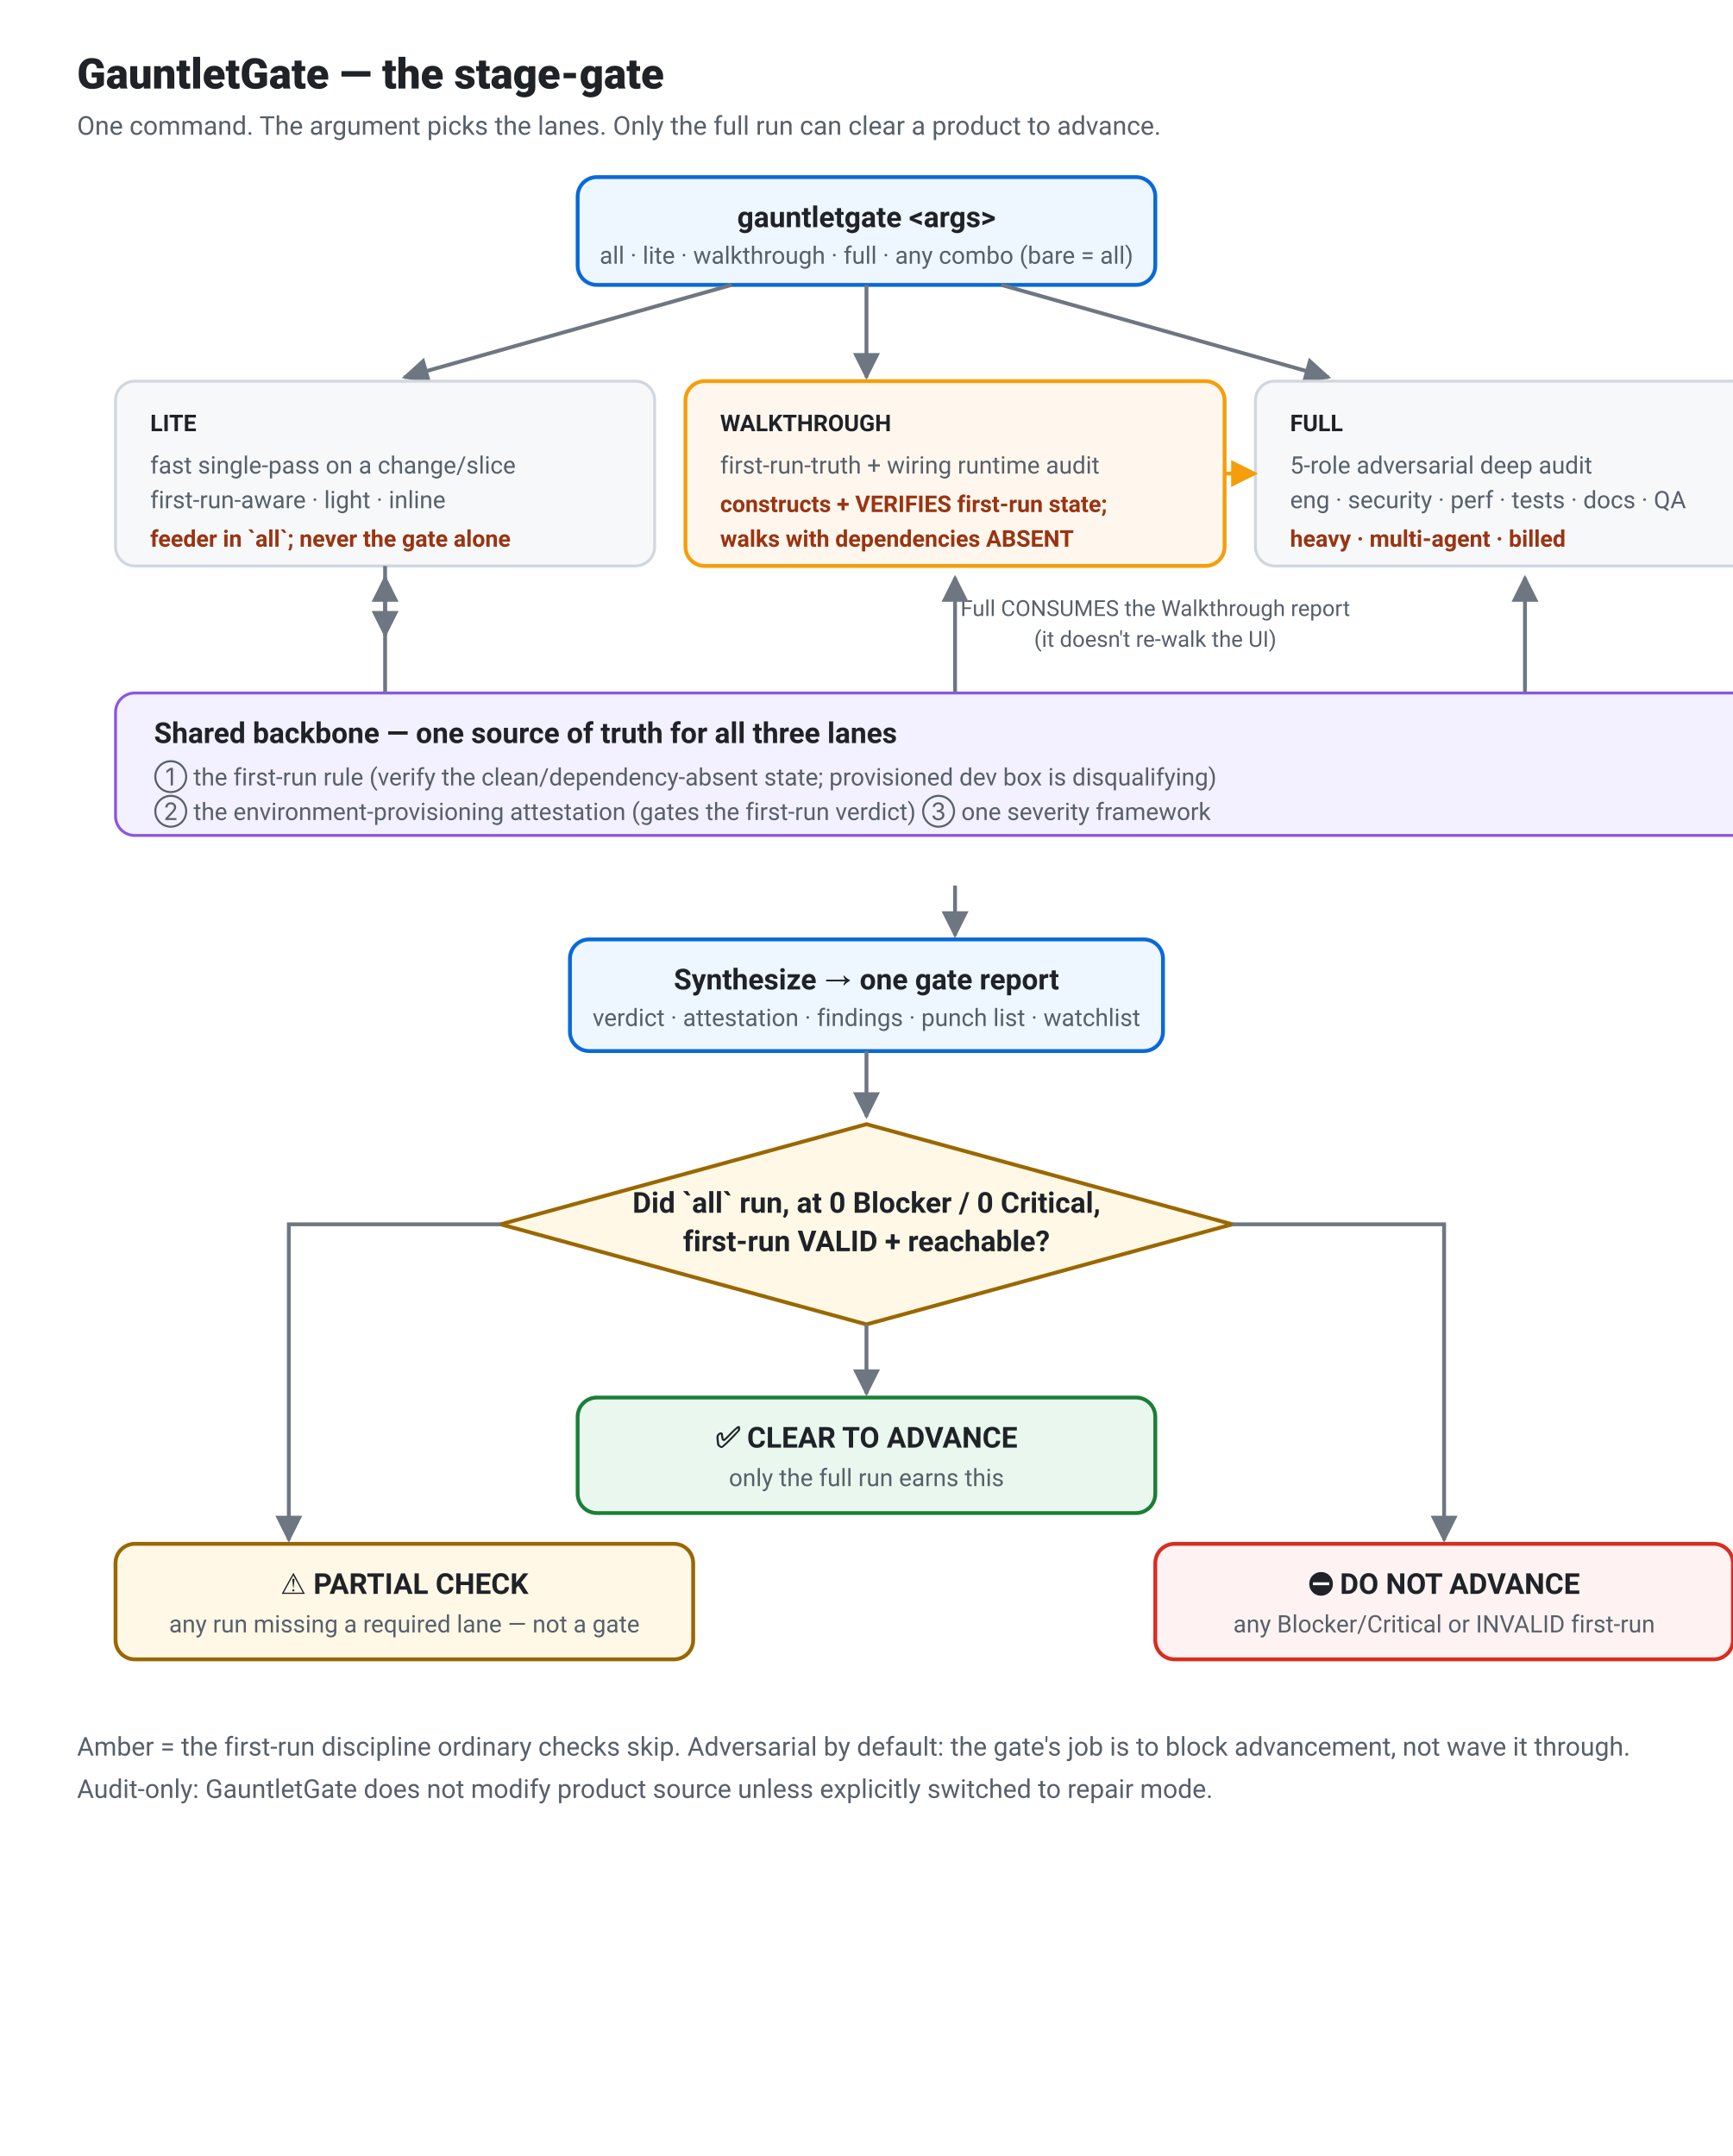
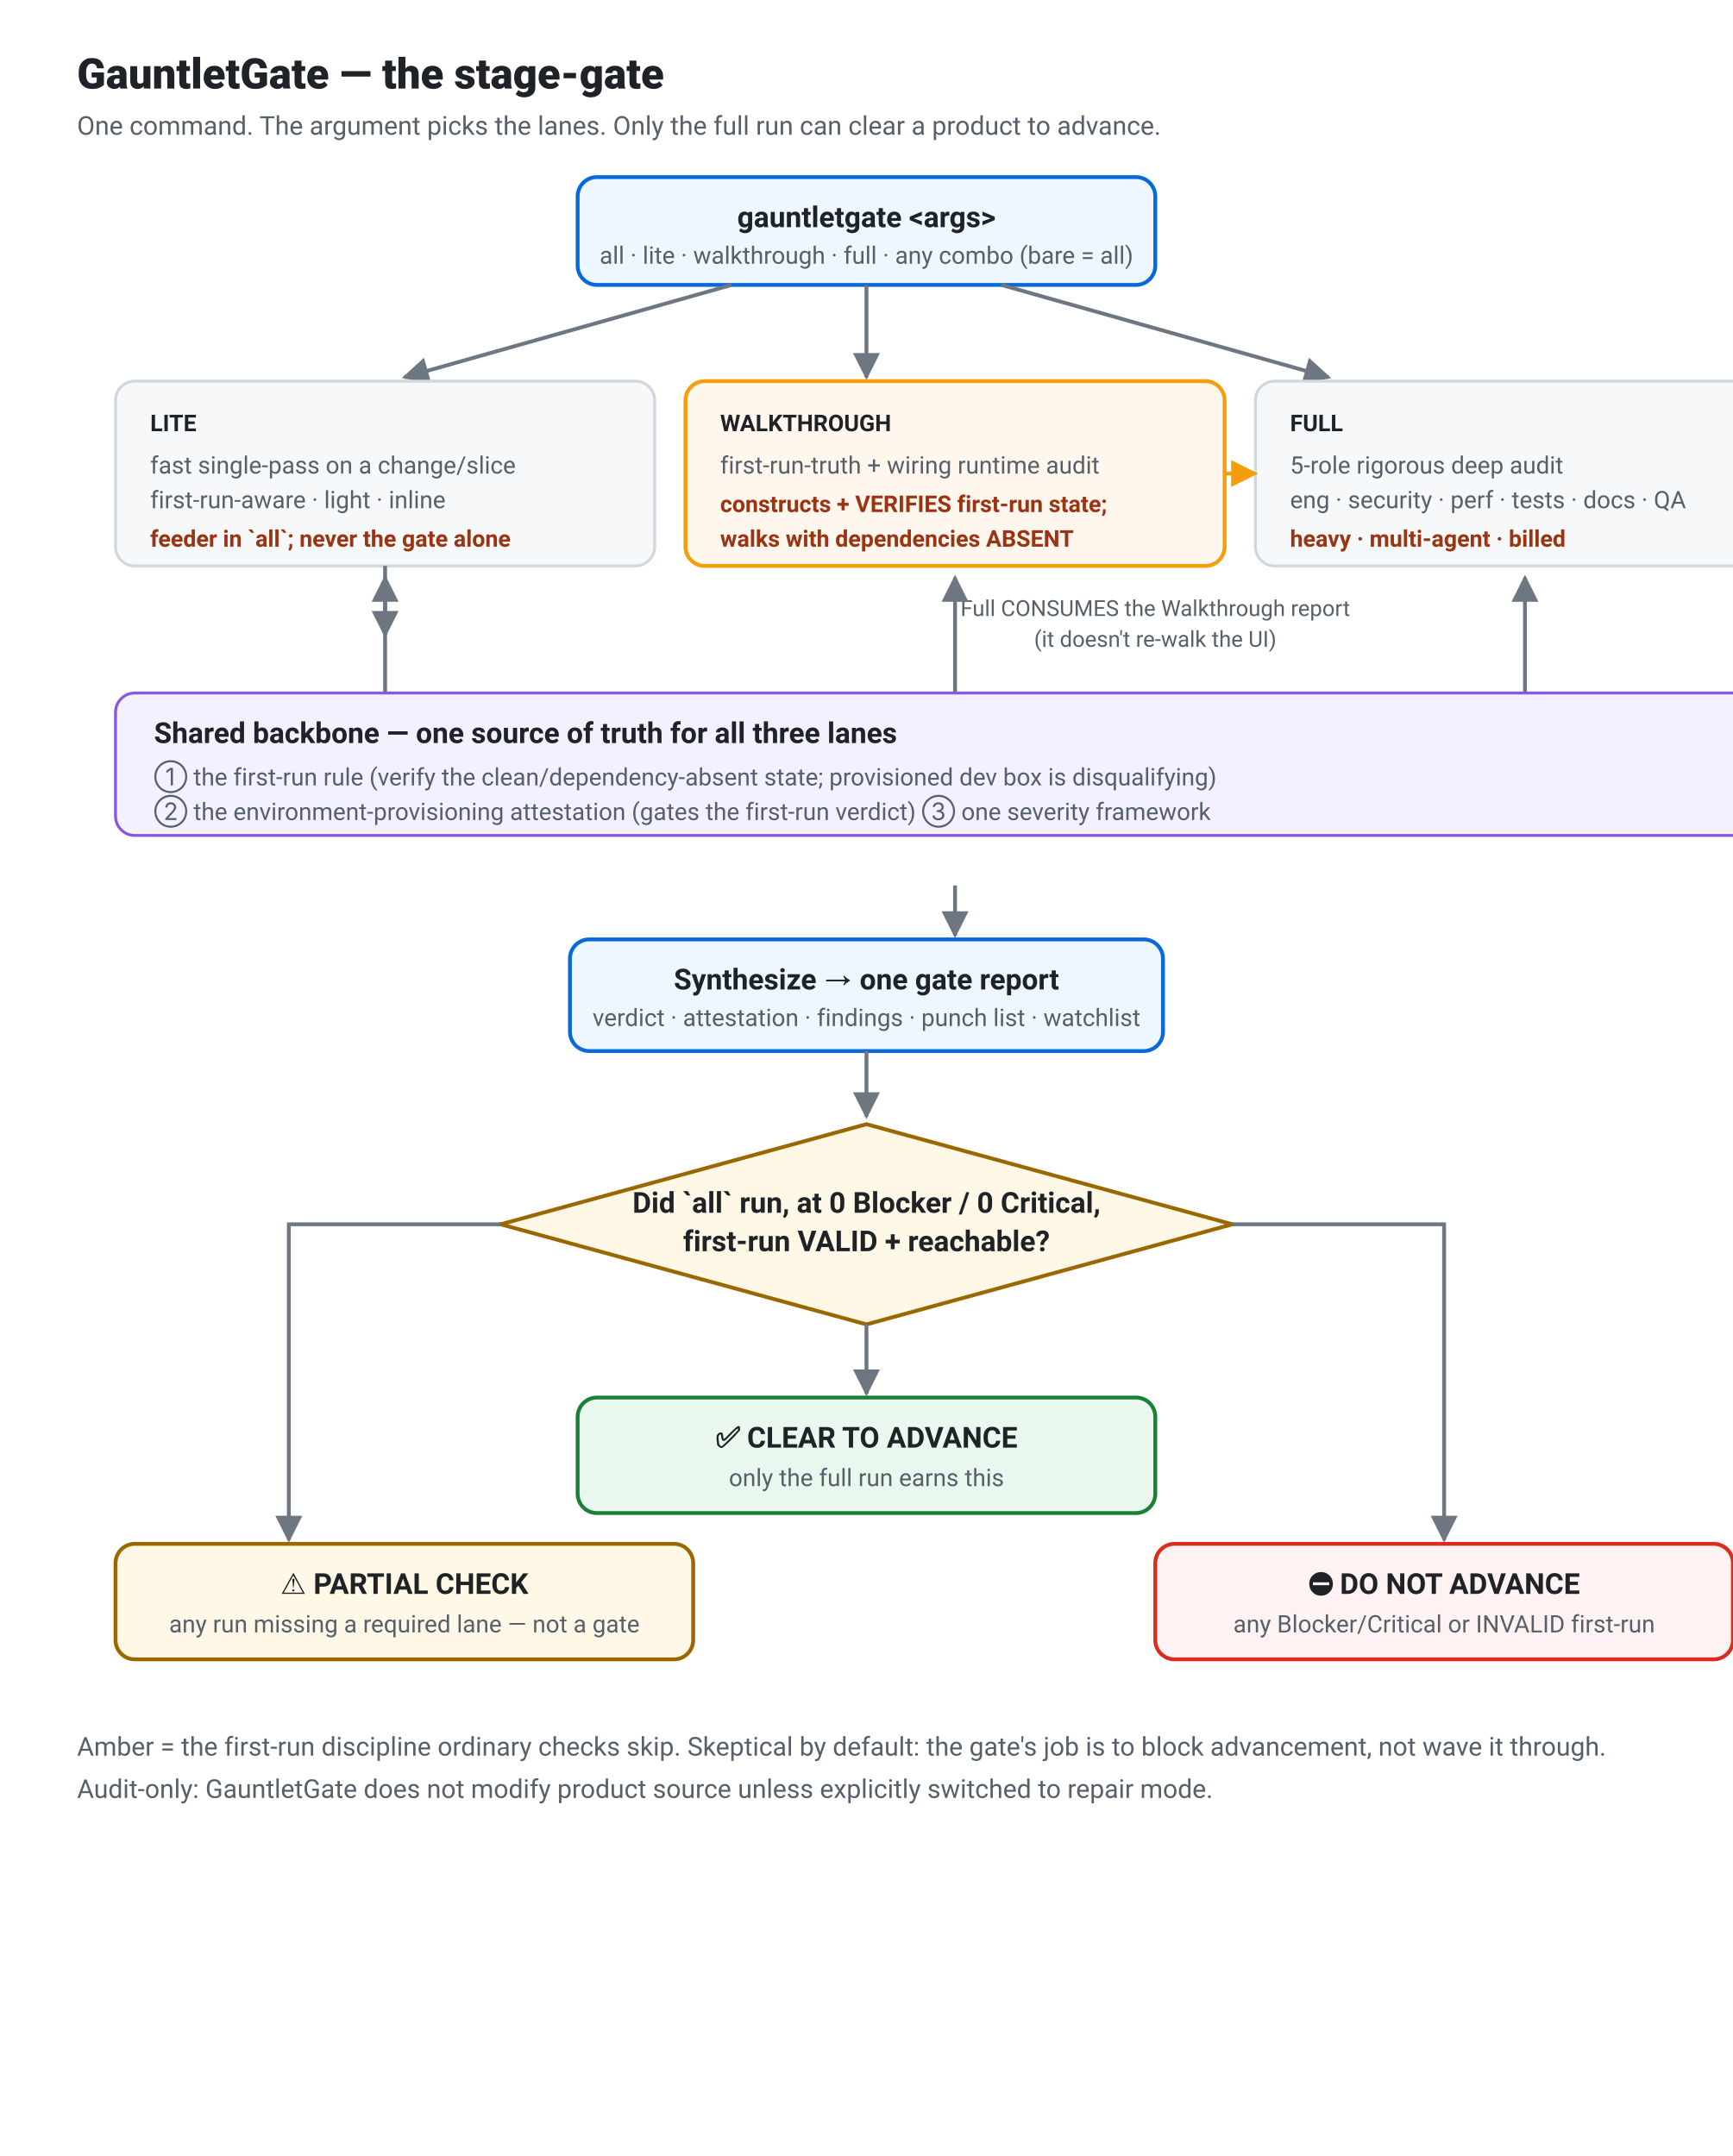
<svg xmlns="http://www.w3.org/2000/svg" viewBox="0 0 900 1120" font-family="-apple-system,Segoe UI,Roboto,Helvetica,Arial,sans-serif">
  <style>
    .bg{fill:#ffffff}
    .cmd{fill:#eef6ff;stroke:#0969da;stroke-width:2;rx:10}
    .lane{fill:#f6f8fa;stroke:#d0d7de;stroke-width:1.5;rx:10}
    .acc{fill:#fff7ed;stroke:#f59e0b;stroke-width:2;rx:10}
    .back{fill:#f3f0ff;stroke:#8957e5;stroke-width:1.5;rx:10}
    .ok{fill:#eaf7ee;stroke:#1a7f37;stroke-width:2;rx:10}
    .warn{fill:#fff8e6;stroke:#9a6700;stroke-width:2;rx:10}
    .bad{fill:#fef3f2;stroke:#d92d20;stroke-width:2;rx:10}
    .t{fill:#1f2328;font-size:15px}
    .tb{fill:#1f2328;font-size:15px;font-weight:700}
    .sm{fill:#57606a;font-size:12.5px}
    .accT{fill:#9a3412;font-size:12px;font-weight:600}
    .title{fill:#1f2328;font-size:22px;font-weight:800}
    .sub{fill:#57606a;font-size:13.5px}
    .arr{stroke:#6e7781;stroke-width:2;fill:none;marker-end:url(#a)}
    .arrA{stroke:#f59e0b;stroke-width:2;fill:none;marker-end:url(#aA);stroke-dasharray:5 4}
    .lab{fill:#57606a;font-size:11.5px}
    .pill{fill:#1f2328;font-size:12px;font-weight:700}
  </style>
  <marker id="a" viewBox="0 0 10 10" refX="9" refY="5" markerWidth="7" markerHeight="7" orient="auto">
    <path d="M0 0L10 5L0 10z" fill="#6e7781" />
  </marker>
  <marker id="aA" viewBox="0 0 10 10" refX="9" refY="5" markerWidth="7" markerHeight="7" orient="auto">
    <path d="M0 0L10 5L0 10z" fill="#f59e0b" />
  </marker>
  <rect class="bg" x="0" y="0" width="900" height="1120" />
  <text class="title" x="40" y="46">GauntletGate — the stage-gate</text>
  <text class="sub" x="40" y="70">One command. The argument picks the lanes. Only the full run can clear a product to advance.</text>
  <rect class="cmd" x="300" y="92" width="300" height="56" rx="10" />
  <text class="tb" x="450" y="118" text-anchor="middle">gauntletgate &lt;args&gt;</text>
  <text class="sm" x="450" y="137" text-anchor="middle">all · lite · walkthrough · full · any combo  (bare = all)</text>
  <path class="arr" d="M380 148 L210 196" />
  <path class="arr" d="M450 148 L450 196" />
  <path class="arr" d="M520 148 L690 196" />
  <rect class="lane" x="60" y="198" width="280" height="96" rx="10" />
  <text class="pill" x="78" y="224">LITE</text>
  <text class="sm" x="78" y="246">fast single-pass on a change/slice</text>
  <text class="sm" x="78" y="264">first-run-aware · light · inline</text>
  <text class="accT" x="78" y="284">feeder in `all`; never the gate alone</text>
  <rect class="acc" x="356" y="198" width="280" height="96" rx="10" />
  <text class="pill" x="374" y="224">WALKTHROUGH</text>
  <text class="sm" x="374" y="246">first-run-truth + wiring runtime audit</text>
  <text class="accT" x="374" y="266">constructs + VERIFIES first-run state;</text>
  <text class="accT" x="374" y="284">walks with dependencies ABSENT</text>
  <rect class="lane" x="652" y="198" width="280" height="96" rx="10" />
  <text class="pill" x="670" y="224">FULL</text>
-   <text class="sm" x="670" y="246">5-role adversarial deep audit</text>
+   <text class="sm" x="670" y="246">5-role rigorous deep audit</text>
  <text class="sm" x="670" y="264">eng · security · perf · tests · docs · QA</text>
  <text class="accT" x="670" y="284">heavy · multi-agent · billed</text>
  <path class="arrA" d="M636 246 L652 246" />
  <text class="lab" x="600" y="320" text-anchor="middle">Full CONSUMES the Walkthrough report</text>
  <text class="lab" x="600" y="336" text-anchor="middle">(it doesn't re-walk the UI)</text>
  <rect class="back" x="60" y="360" width="872" height="74" rx="10" />
  <text class="tb" x="80" y="386">Shared backbone — one source of truth for all three lanes</text>
  <text class="sm" x="80" y="408">① the first-run rule (verify the clean/dependency-absent state; provisioned dev box is disqualifying)</text>
  <text class="sm" x="80" y="426">② the environment-provisioning attestation (gates the first-run verdict)   ③ one severity framework</text>
  <path class="arr" d="M200 360 L200 300" />
  <path class="arr" d="M496 360 L496 300" />
  <path class="arr" d="M792 360 L792 300" />
  <path class="arr" d="M200 294 L200 330" />
  <path class="arr" d="M496 460 L496 486" />
  <rect class="cmd" x="296" y="488" width="308" height="58" rx="10" />
  <text class="tb" x="450" y="514" text-anchor="middle">Synthesize → one gate report</text>
  <text class="sm" x="450" y="533" text-anchor="middle">verdict · attestation · findings · punch list · watchlist</text>
  <path class="arr" d="M450 546 L450 580" />
  <polygon class="warn" points="450,584 640,636 450,688 260,636" />
  <text class="tb" x="450" y="630" text-anchor="middle">Did `all` run, at 0 Blocker / 0 Critical,</text>
  <text class="tb" x="450" y="650" text-anchor="middle">first-run VALID + reachable?</text>
  <path class="arr" d="M450 688 L450 724" />
  <rect class="ok" x="300" y="726" width="300" height="60" rx="10" />
  <text class="tb" x="450" y="752" text-anchor="middle" fill="#1a7f37">✅ CLEAR TO ADVANCE</text>
  <text class="sm" x="450" y="772" text-anchor="middle">only the full run earns this</text>
  <path class="arr" d="M260 636 L150 636 L150 800" />
  <rect class="warn" x="60" y="802" width="300" height="60" rx="10" />
  <text class="tb" x="210" y="828" text-anchor="middle" fill="#9a6700">⚠️ PARTIAL CHECK</text>
  <text class="sm" x="210" y="848" text-anchor="middle">any run missing a required lane — not a gate</text>
  <path class="arr" d="M640 636 L750 636 L750 800" />
  <rect class="bad" x="600" y="802" width="300" height="60" rx="10" />
  <text class="tb" x="750" y="828" text-anchor="middle" fill="#d92d20">⛔ DO NOT ADVANCE</text>
  <text class="sm" x="750" y="848" text-anchor="middle">any Blocker/Critical or INVALID first-run</text>
-   <text class="sub" x="40" y="912">Amber = the first-run discipline ordinary checks skip.  Adversarial by default: the gate's job is to block advancement, not wave it through.</text>
+   <text class="sub" x="40" y="912">Amber = the first-run discipline ordinary checks skip.  Skeptical by default: the gate's job is to block advancement, not wave it through.</text>
  <text class="sub" x="40" y="934">Audit-only: GauntletGate does not modify product source unless explicitly switched to repair mode.</text>
</svg>
